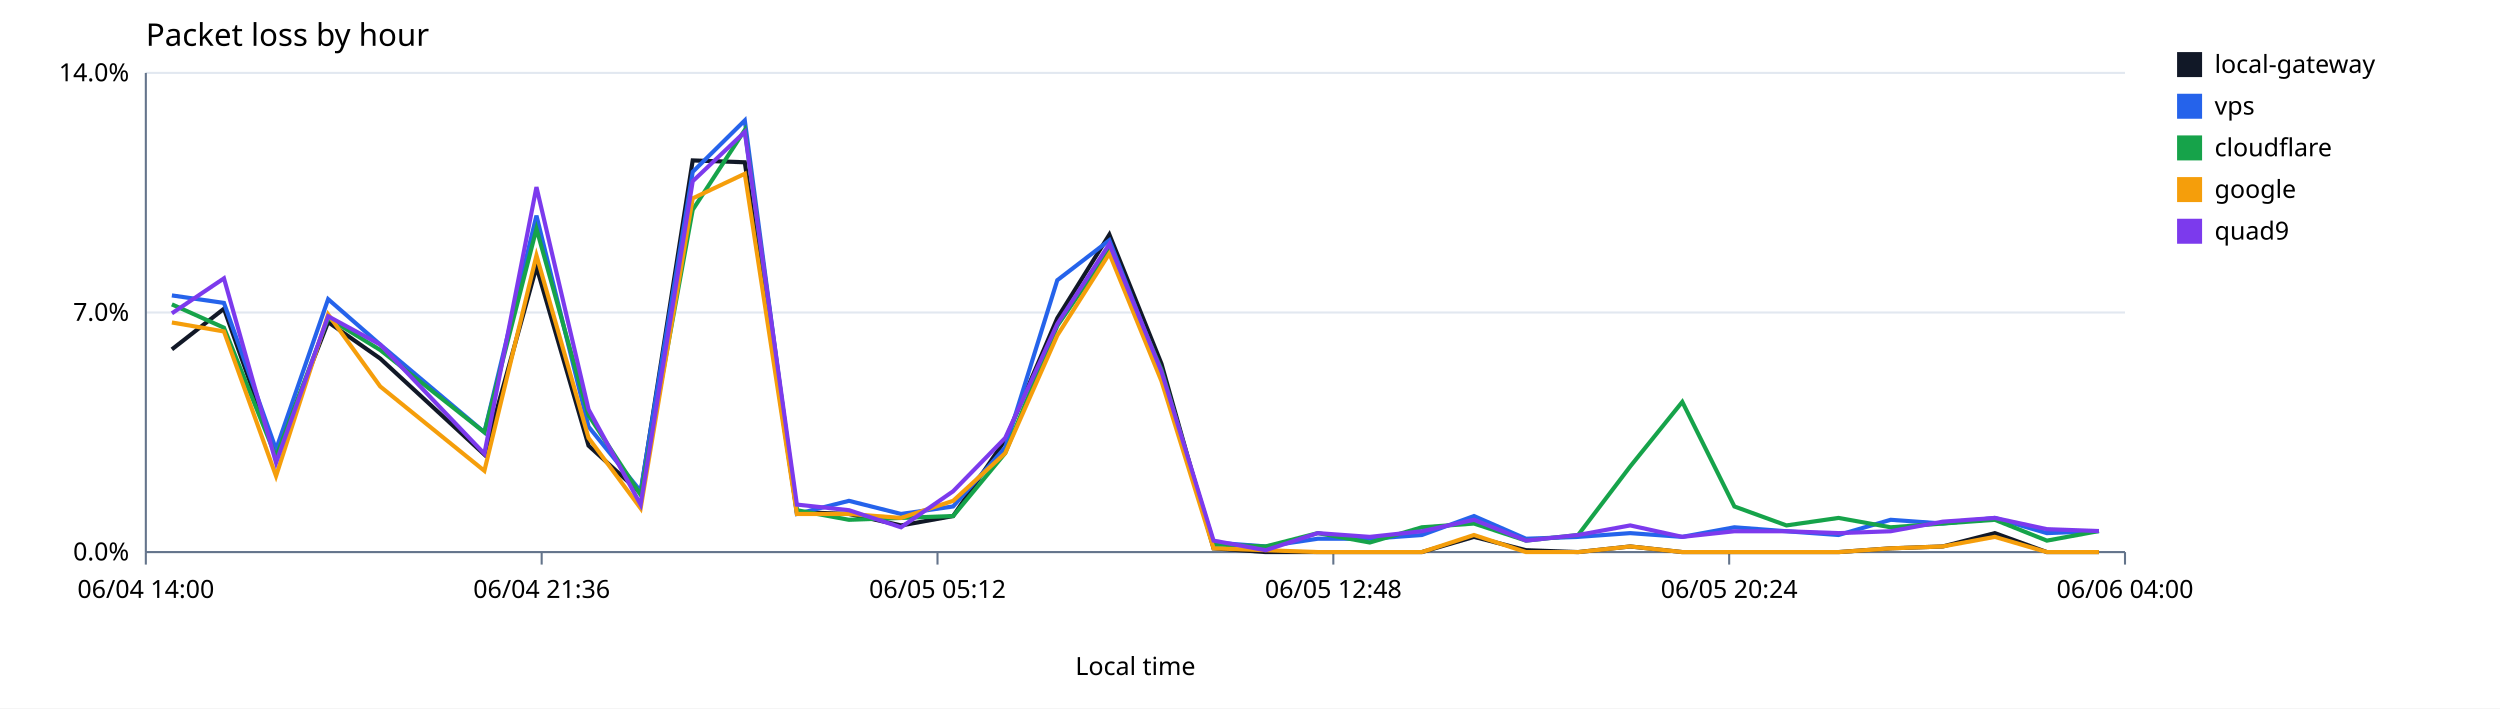
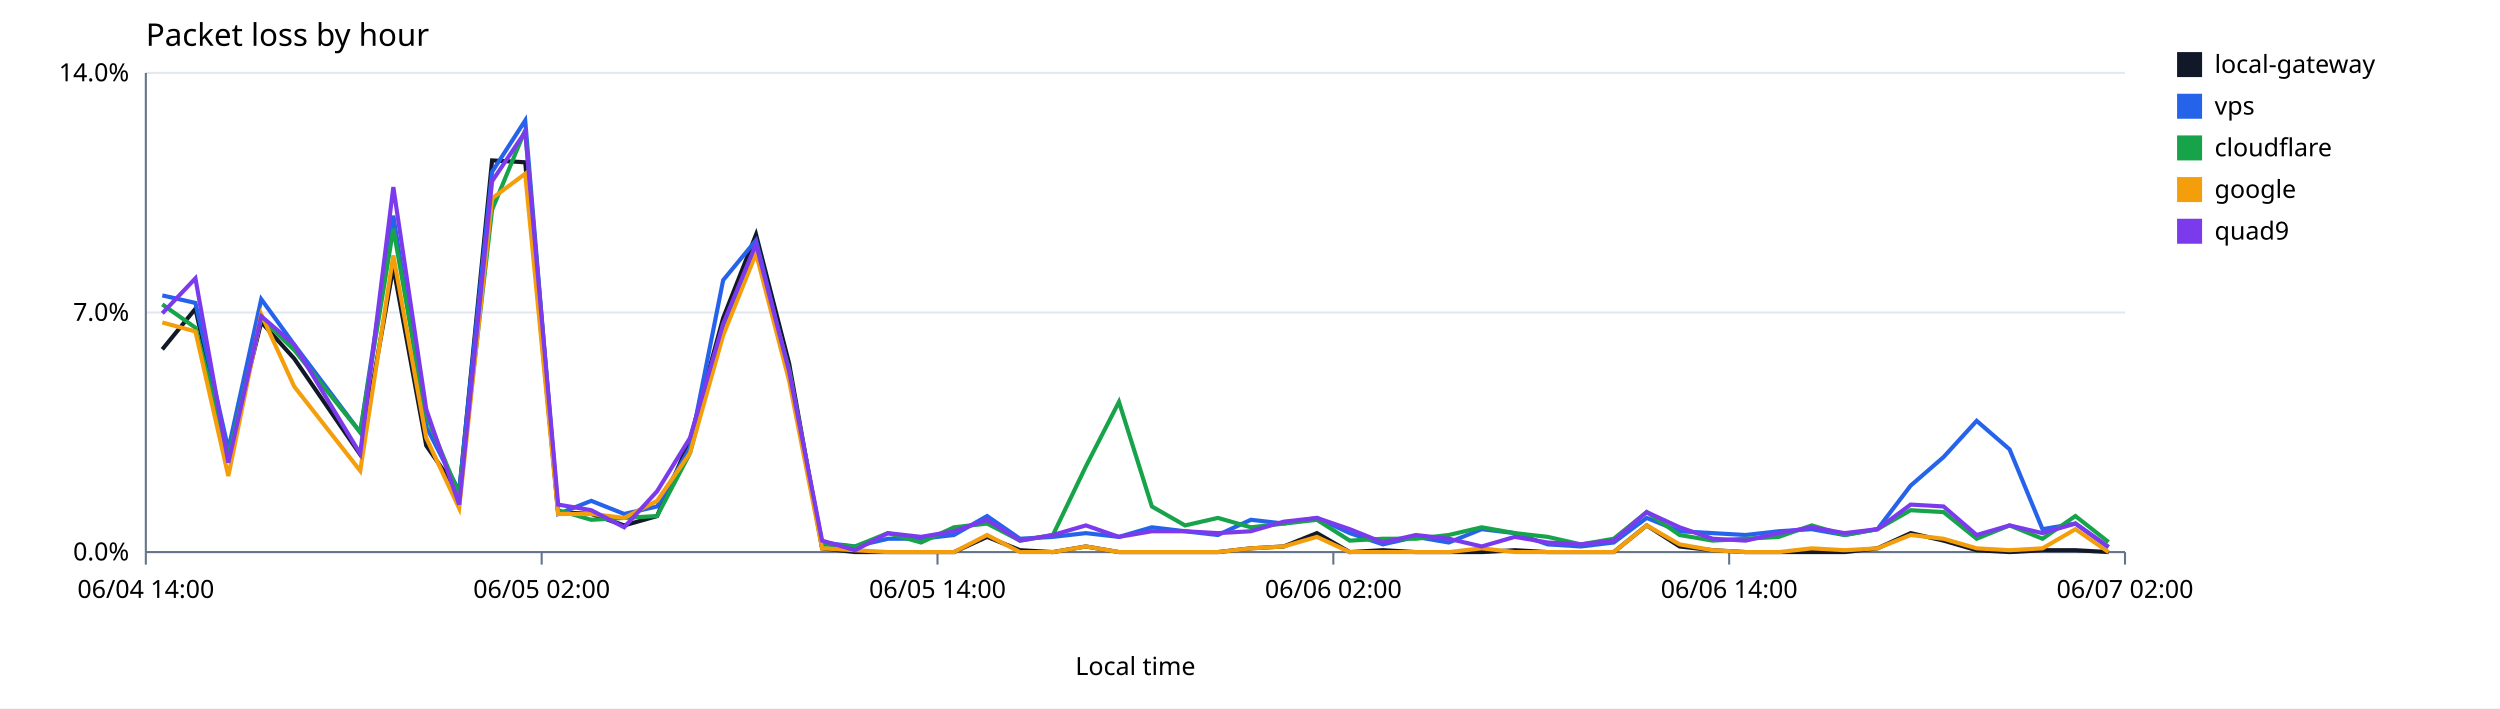
<svg xmlns="http://www.w3.org/2000/svg" viewBox="0 0 1200 340">
  <rect width="1200" height="340" fill="white" />
  <text x="70" y="22" font-family="sans-serif" font-size="15">Packet loss by hour</text>
  <line x1="70" y1="265.0" x2="1020" y2="265.0" stroke="#e2e8f0" />
  <text x="62" y="269.0" font-family="sans-serif" font-size="12" text-anchor="end">0.0%</text>
  <line x1="70" y1="150.0" x2="1020" y2="150.0" stroke="#e2e8f0" />
  <text x="62" y="154.0" font-family="sans-serif" font-size="12" text-anchor="end">7.0%</text>
  <line x1="70" y1="35.0" x2="1020" y2="35.0" stroke="#e2e8f0" />
  <text x="62" y="39.0" font-family="sans-serif" font-size="12" text-anchor="end">14.0%</text>
  <line x1="70" y1="265" x2="1020" y2="265" stroke="#64748b" />
  <line x1="70" y1="35" x2="70" y2="265" stroke="#64748b" />
  <line x1="70.0" y1="265" x2="70.0" y2="271" stroke="#64748b" />
  <text x="70.0" y="287" font-family="sans-serif" font-size="12" text-anchor="middle">06/04 14:00</text>
  <line x1="260.0" y1="265" x2="260.0" y2="271" stroke="#64748b" />
-   <text x="260.0" y="287" font-family="sans-serif" font-size="12" text-anchor="middle">06/04 21:36</text>
+   <text x="260.0" y="287" font-family="sans-serif" font-size="12" text-anchor="middle">06/05 02:00</text>
  <line x1="450.0" y1="265" x2="450.0" y2="271" stroke="#64748b" />
-   <text x="450.0" y="287" font-family="sans-serif" font-size="12" text-anchor="middle">06/05 05:12</text>
+   <text x="450.0" y="287" font-family="sans-serif" font-size="12" text-anchor="middle">06/05 14:00</text>
  <line x1="640.0" y1="265" x2="640.0" y2="271" stroke="#64748b" />
-   <text x="640.0" y="287" font-family="sans-serif" font-size="12" text-anchor="middle">06/05 12:48</text>
+   <text x="640.0" y="287" font-family="sans-serif" font-size="12" text-anchor="middle">06/06 02:00</text>
  <line x1="830.0" y1="265" x2="830.0" y2="271" stroke="#64748b" />
-   <text x="830.0" y="287" font-family="sans-serif" font-size="12" text-anchor="middle">06/05 20:24</text>
+   <text x="830.0" y="287" font-family="sans-serif" font-size="12" text-anchor="middle">06/06 14:00</text>
  <line x1="1020.0" y1="265" x2="1020.0" y2="271" stroke="#64748b" />
-   <text x="1020.0" y="287" font-family="sans-serif" font-size="12" text-anchor="middle">06/06 04:00</text>
+   <text x="1020.0" y="287" font-family="sans-serif" font-size="12" text-anchor="middle">06/07 02:00</text>
  <text x="545.0" y="324" font-family="sans-serif" font-size="12" text-anchor="middle">Local time</text>
-   <polyline points="82.5,167.7 107.5,148.2 132.5,218.5 157.5,154.6 182.5,172.1 232.5,218.2 257.5,128.1 282.5,213.9 307.5,236.7 332.5,77.0 357.5,77.9 382.5,245.8 407.5,246.7 432.5,252.2 457.5,247.7 482.5,211.2 507.5,152.7 532.5,112.6 557.5,174.6 582.5,263.2 607.5,265.0 632.5,265.0 657.5,265.0 682.5,265.0 707.5,257.7 732.5,264.1 757.5,265.0 782.5,262.3 807.5,265.0 832.5,265.0 857.5,265.0 882.5,265.0 907.5,263.2 932.5,262.3 957.5,255.9 982.5,265.0 1007.5,265.0" fill="none" stroke="#111827" stroke-width="2" />
-   <polyline points="82.5,141.8 107.5,145.4 132.5,215.7 157.5,143.6 182.5,165.4 232.5,207.5 257.5,103.5 282.5,204.8 307.5,235.8 332.5,82.5 357.5,57.8 382.5,246.7 407.5,240.4 432.5,246.7 457.5,243.1 482.5,214.8 507.5,134.5 532.5,115.3 557.5,179.2 582.5,260.4 607.5,262.3 632.5,258.6 657.5,258.6 682.5,256.8 707.5,247.7 732.5,258.6 757.5,257.7 782.5,255.9 807.5,257.7 832.5,253.1 857.5,255.0 882.5,256.8 907.5,249.5 932.5,251.3 957.5,248.6 982.5,255.9 1007.5,254.9" fill="none" stroke="#2563eb" stroke-width="2" />
-   <polyline points="82.5,146.1 107.5,157.3 132.5,219.4 157.5,152.7 182.5,168.0 232.5,207.5 257.5,109.8 282.5,199.3 307.5,237.6 332.5,100.7 357.5,62.4 382.5,244.9 407.5,249.5 432.5,248.6 457.5,247.7 482.5,217.5 507.5,156.4 532.5,119.9 557.5,177.4 582.5,261.3 607.5,262.3 632.5,255.9 657.5,260.4 682.5,253.1 707.5,251.3 732.5,259.5 757.5,256.8 782.5,223.9 807.5,192.9 832.5,243.1 857.5,252.2 882.5,248.6 907.5,253.1 932.5,251.3 957.5,249.5 982.5,259.5 1007.5,254.9" fill="none" stroke="#16a34a" stroke-width="2" />
-   <polyline points="82.5,154.8 107.5,159.1 132.5,228.5 157.5,150.9 182.5,185.5 232.5,226.0 257.5,122.6 282.5,210.2 307.5,244.0 332.5,95.2 357.5,83.4 382.5,246.7 407.5,246.7 432.5,248.6 457.5,240.4 482.5,217.5 507.5,161.0 532.5,121.7 557.5,182.9 582.5,263.2 607.5,264.1 632.5,265.0 657.5,265.0 682.5,265.0 707.5,256.8 732.5,265.0 757.5,265.0 782.5,262.3 807.5,265.0 832.5,265.0 857.5,265.0 882.5,265.0 907.5,263.2 932.5,262.3 957.5,257.7 982.5,265.0 1007.5,265.0" fill="none" stroke="#f59e0b" stroke-width="2" />
-   <polyline points="82.5,150.4 107.5,133.6 132.5,222.1 157.5,151.8 182.5,165.4 232.5,217.8 257.5,89.8 282.5,196.5 307.5,242.2 332.5,87.0 357.5,63.3 382.5,242.2 407.5,244.9 432.5,253.1 457.5,235.8 482.5,210.2 507.5,155.5 532.5,117.1 557.5,178.3 582.5,259.5 607.5,264.1 632.5,255.9 657.5,257.7 682.5,255.0 707.5,249.5 732.5,259.5 757.5,256.8 782.5,252.2 807.5,257.7 832.5,255.0 857.5,255.0 882.5,255.9 907.5,255.0 932.5,250.4 957.5,248.6 982.5,254.0 1007.5,254.9" fill="none" stroke="#7c3aed" stroke-width="2" />
+   <polyline points="77.9,167.7 93.8,148.2 109.6,218.5 125.4,154.6 141.2,172.1 172.9,218.2 188.8,128.1 204.6,213.9 220.4,236.7 236.2,77.0 252.1,77.9 267.9,245.8 283.8,246.7 299.6,252.2 315.4,247.7 331.2,211.2 347.1,152.7 362.9,112.6 378.8,174.6 394.6,263.2 410.4,265.0 426.2,265.0 442.1,265.0 457.9,265.0 473.8,257.7 489.6,264.1 505.4,265.0 521.2,262.3 537.1,265.0 552.9,265.0 568.8,265.0 584.6,265.0 600.4,263.2 616.2,262.3 632.1,255.9 647.9,265.0 663.8,264.1 679.6,265.0 695.4,265.0 711.2,265.0 727.1,264.1 742.9,265.0 758.8,265.0 774.6,265.0 790.4,252.2 806.2,262.3 822.1,264.1 837.9,265.0 853.8,265.0 869.6,265.0 885.4,265.0 901.2,263.2 917.1,255.9 932.9,259.5 948.8,264.1 964.6,265.0 980.4,264.1 996.2,264.1 1012.1,265.0" fill="none" stroke="#111827" stroke-width="2" />
+   <polyline points="77.9,141.8 93.8,145.4 109.6,215.7 125.4,143.6 141.2,165.4 172.9,207.5 188.8,103.5 204.6,204.8 220.4,235.8 236.2,82.5 252.1,57.8 267.9,246.7 283.8,240.4 299.6,246.7 315.4,243.1 331.2,214.8 347.1,134.5 362.9,115.3 378.8,179.2 394.6,260.4 410.4,262.3 426.2,258.6 442.1,258.6 457.9,256.8 473.8,247.7 489.6,258.6 505.4,257.7 521.2,255.9 537.1,257.7 552.9,253.1 568.8,255.0 584.6,256.8 600.4,249.5 616.2,251.3 632.1,248.6 647.9,255.9 663.8,261.3 679.6,257.7 695.4,260.4 711.2,254.0 727.1,255.9 742.9,261.3 758.8,262.3 774.6,260.4 790.4,248.6 806.2,255.0 822.1,255.9 837.9,256.8 853.8,255.0 869.6,254.0 885.4,256.8 901.2,254.0 917.1,233.1 932.9,219.4 948.8,202.0 964.6,215.7 980.4,254.0 996.2,251.3 1012.1,262.6" fill="none" stroke="#2563eb" stroke-width="2" />
+   <polyline points="77.9,146.1 93.8,157.3 109.6,219.4 125.4,152.7 141.2,168.0 172.9,207.5 188.8,109.8 204.6,199.3 220.4,237.6 236.2,100.7 252.1,62.4 267.9,244.9 283.8,249.5 299.6,248.6 315.4,247.7 331.2,217.5 347.1,156.4 362.9,119.9 378.8,177.4 394.6,261.3 410.4,262.3 426.2,255.9 442.1,260.4 457.9,253.1 473.8,251.3 489.6,259.5 505.4,256.8 521.2,223.9 537.1,192.9 552.9,243.1 568.8,252.2 584.6,248.6 600.4,253.1 616.2,251.3 632.1,249.5 647.9,259.5 663.8,258.6 679.6,258.6 695.4,256.8 711.2,253.1 727.1,255.9 742.9,257.7 758.8,261.3 774.6,258.6 790.4,245.8 806.2,256.8 822.1,259.5 837.9,258.6 853.8,257.7 869.6,252.2 885.4,256.8 901.2,254.0 917.1,244.9 932.9,245.8 948.8,258.6 964.6,252.2 980.4,258.6 996.2,247.7 1012.1,260.2" fill="none" stroke="#16a34a" stroke-width="2" />
+   <polyline points="77.9,154.8 93.8,159.1 109.6,228.5 125.4,150.9 141.2,185.5 172.9,226.0 188.8,122.6 204.6,210.2 220.4,244.0 236.2,95.2 252.1,83.4 267.9,246.7 283.8,246.7 299.6,248.6 315.4,240.4 331.2,217.5 347.1,161.0 362.9,121.7 378.8,182.9 394.6,263.2 410.4,264.1 426.2,265.0 442.1,265.0 457.9,265.0 473.8,256.8 489.6,265.0 505.4,265.0 521.2,262.3 537.1,265.0 552.9,265.0 568.8,265.0 584.6,265.0 600.4,263.2 616.2,262.3 632.1,257.7 647.9,265.0 663.8,265.0 679.6,265.0 695.4,265.0 711.2,263.2 727.1,265.0 742.9,265.0 758.8,265.0 774.6,265.0 790.4,252.2 806.2,261.3 822.1,264.1 837.9,265.0 853.8,265.0 869.6,263.2 885.4,264.1 901.2,263.2 917.1,256.8 932.9,258.6 948.8,263.2 964.6,264.1 980.4,263.2 996.2,254.0 1012.1,265.0" fill="none" stroke="#f59e0b" stroke-width="2" />
+   <polyline points="77.9,150.4 93.8,133.6 109.6,222.1 125.4,151.8 141.2,165.4 172.9,217.8 188.8,89.8 204.6,196.5 220.4,242.2 236.2,87.0 252.1,63.3 267.9,242.2 283.8,244.9 299.6,253.1 315.4,235.8 331.2,210.2 347.1,155.5 362.9,117.1 378.8,178.3 394.6,259.5 410.4,264.1 426.2,255.9 442.1,257.7 457.9,255.0 473.8,249.5 489.6,259.5 505.4,256.8 521.2,252.2 537.1,257.7 552.9,255.0 568.8,255.0 584.6,255.9 600.4,255.0 616.2,250.4 632.1,248.6 647.9,254.0 663.8,260.4 679.6,256.8 695.4,258.6 711.2,262.3 727.1,257.7 742.9,260.4 758.8,261.3 774.6,259.5 790.4,245.8 806.2,253.1 822.1,258.6 837.9,259.5 853.8,255.9 869.6,253.1 885.4,255.9 901.2,254.0 917.1,242.2 932.9,243.1 948.8,256.8 964.6,252.2 980.4,255.9 996.2,251.3 1012.1,262.6" fill="none" stroke="#7c3aed" stroke-width="2" />
  <rect x="1045" y="25" width="12" height="12" fill="#111827" />
  <text x="1063" y="35" font-family="sans-serif" font-size="12">local-gateway</text>
  <rect x="1045" y="45" width="12" height="12" fill="#2563eb" />
  <text x="1063" y="55" font-family="sans-serif" font-size="12">vps</text>
  <rect x="1045" y="65" width="12" height="12" fill="#16a34a" />
  <text x="1063" y="75" font-family="sans-serif" font-size="12">cloudflare</text>
  <rect x="1045" y="85" width="12" height="12" fill="#f59e0b" />
  <text x="1063" y="95" font-family="sans-serif" font-size="12">google</text>
  <rect x="1045" y="105" width="12" height="12" fill="#7c3aed" />
  <text x="1063" y="115" font-family="sans-serif" font-size="12">quad9</text>
  <line id="inspect-cursor-line" x1="0" y1="35.0" x2="0" y2="265" stroke="#111827" stroke-width="1" stroke-dasharray="4 4" visibility="hidden" pointer-events="none" />
  <circle id="inspect-cursor-dot" cx="0" cy="0" r="5" fill="#2563eb" stroke="white" stroke-width="2" visibility="hidden" pointer-events="none" />
  <g id="inspect-tooltip" visibility="hidden" pointer-events="none">
    <rect id="inspect-tooltip-bg" x="0" y="0" width="280" height="90" rx="5" fill="#111827" opacity="0.92" />
    <text id="inspect-line-0" x="10" y="20" font-family="sans-serif" font-size="13" fill="white" />
    <text id="inspect-line-1" x="10" y="38" font-family="sans-serif" font-size="13" fill="white" />
    <text id="inspect-line-2" x="10" y="56" font-family="sans-serif" font-size="13" fill="white" />
    <text id="inspect-line-3" x="10" y="74" font-family="sans-serif" font-size="13" fill="white" />
  </g>
  <rect id="inspect-hit-area" x="70" y="35.0" width="950" height="230.0" fill="transparent" pointer-events="all" />
</svg>
